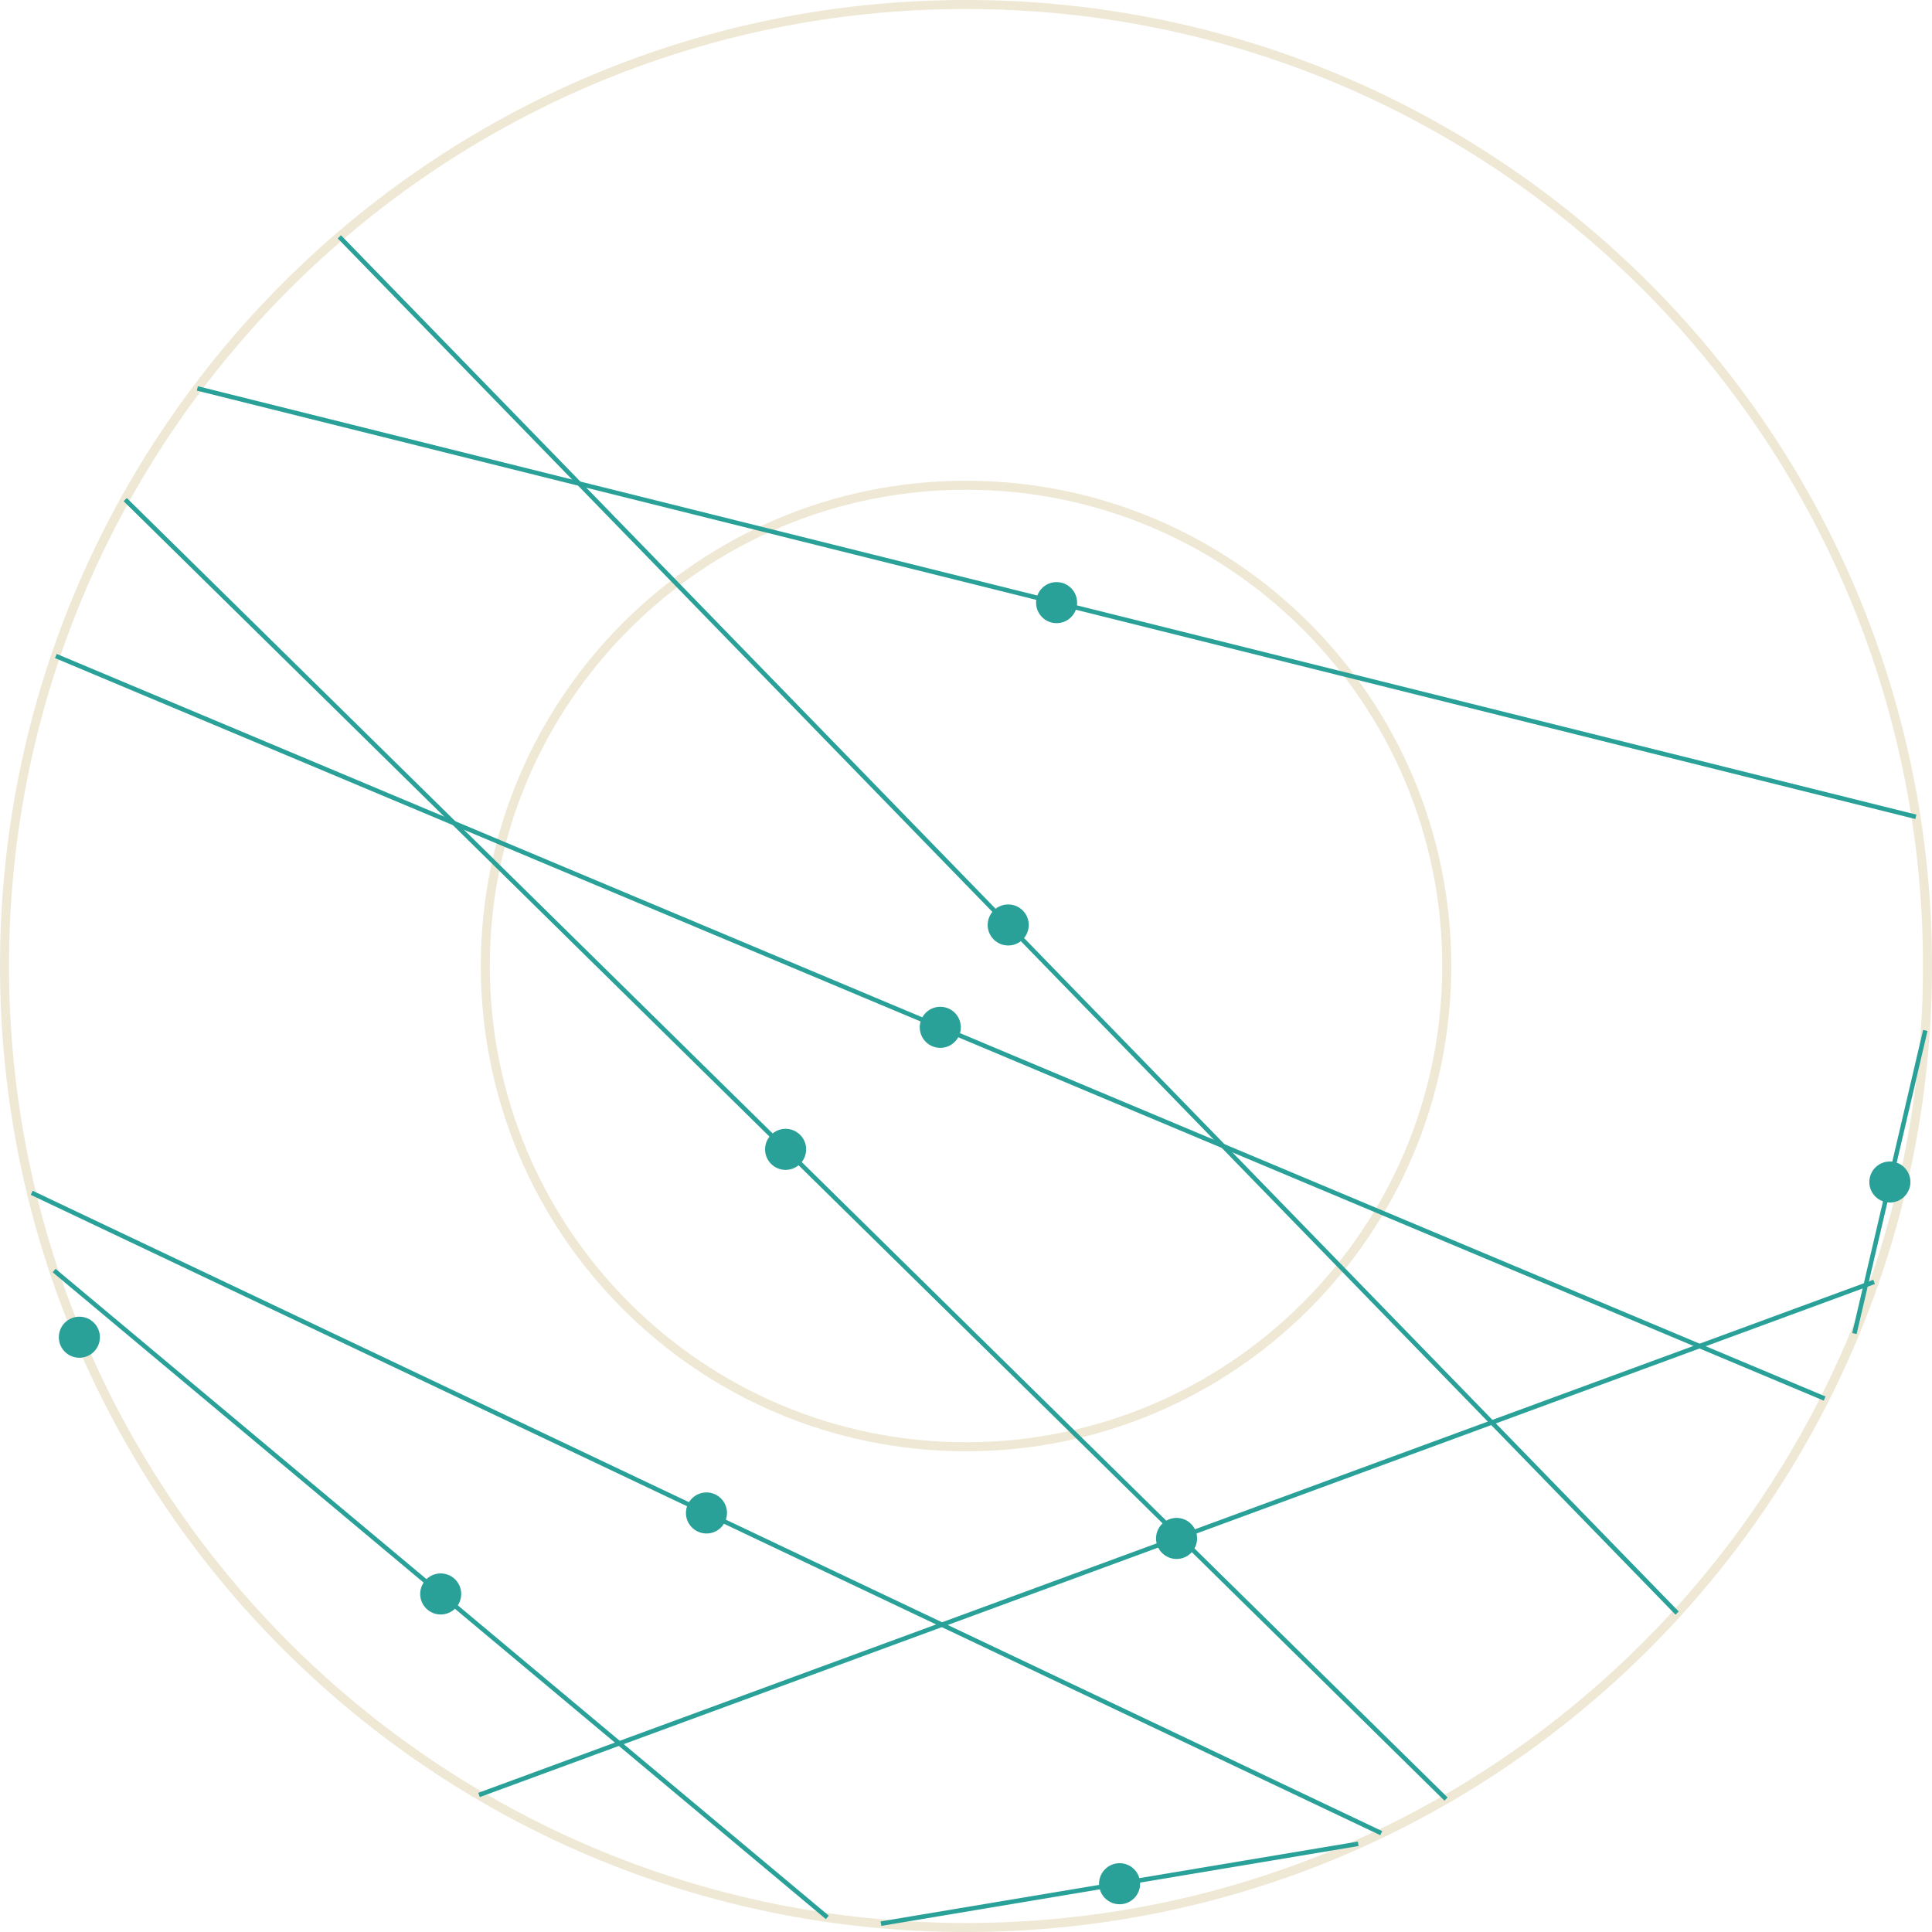
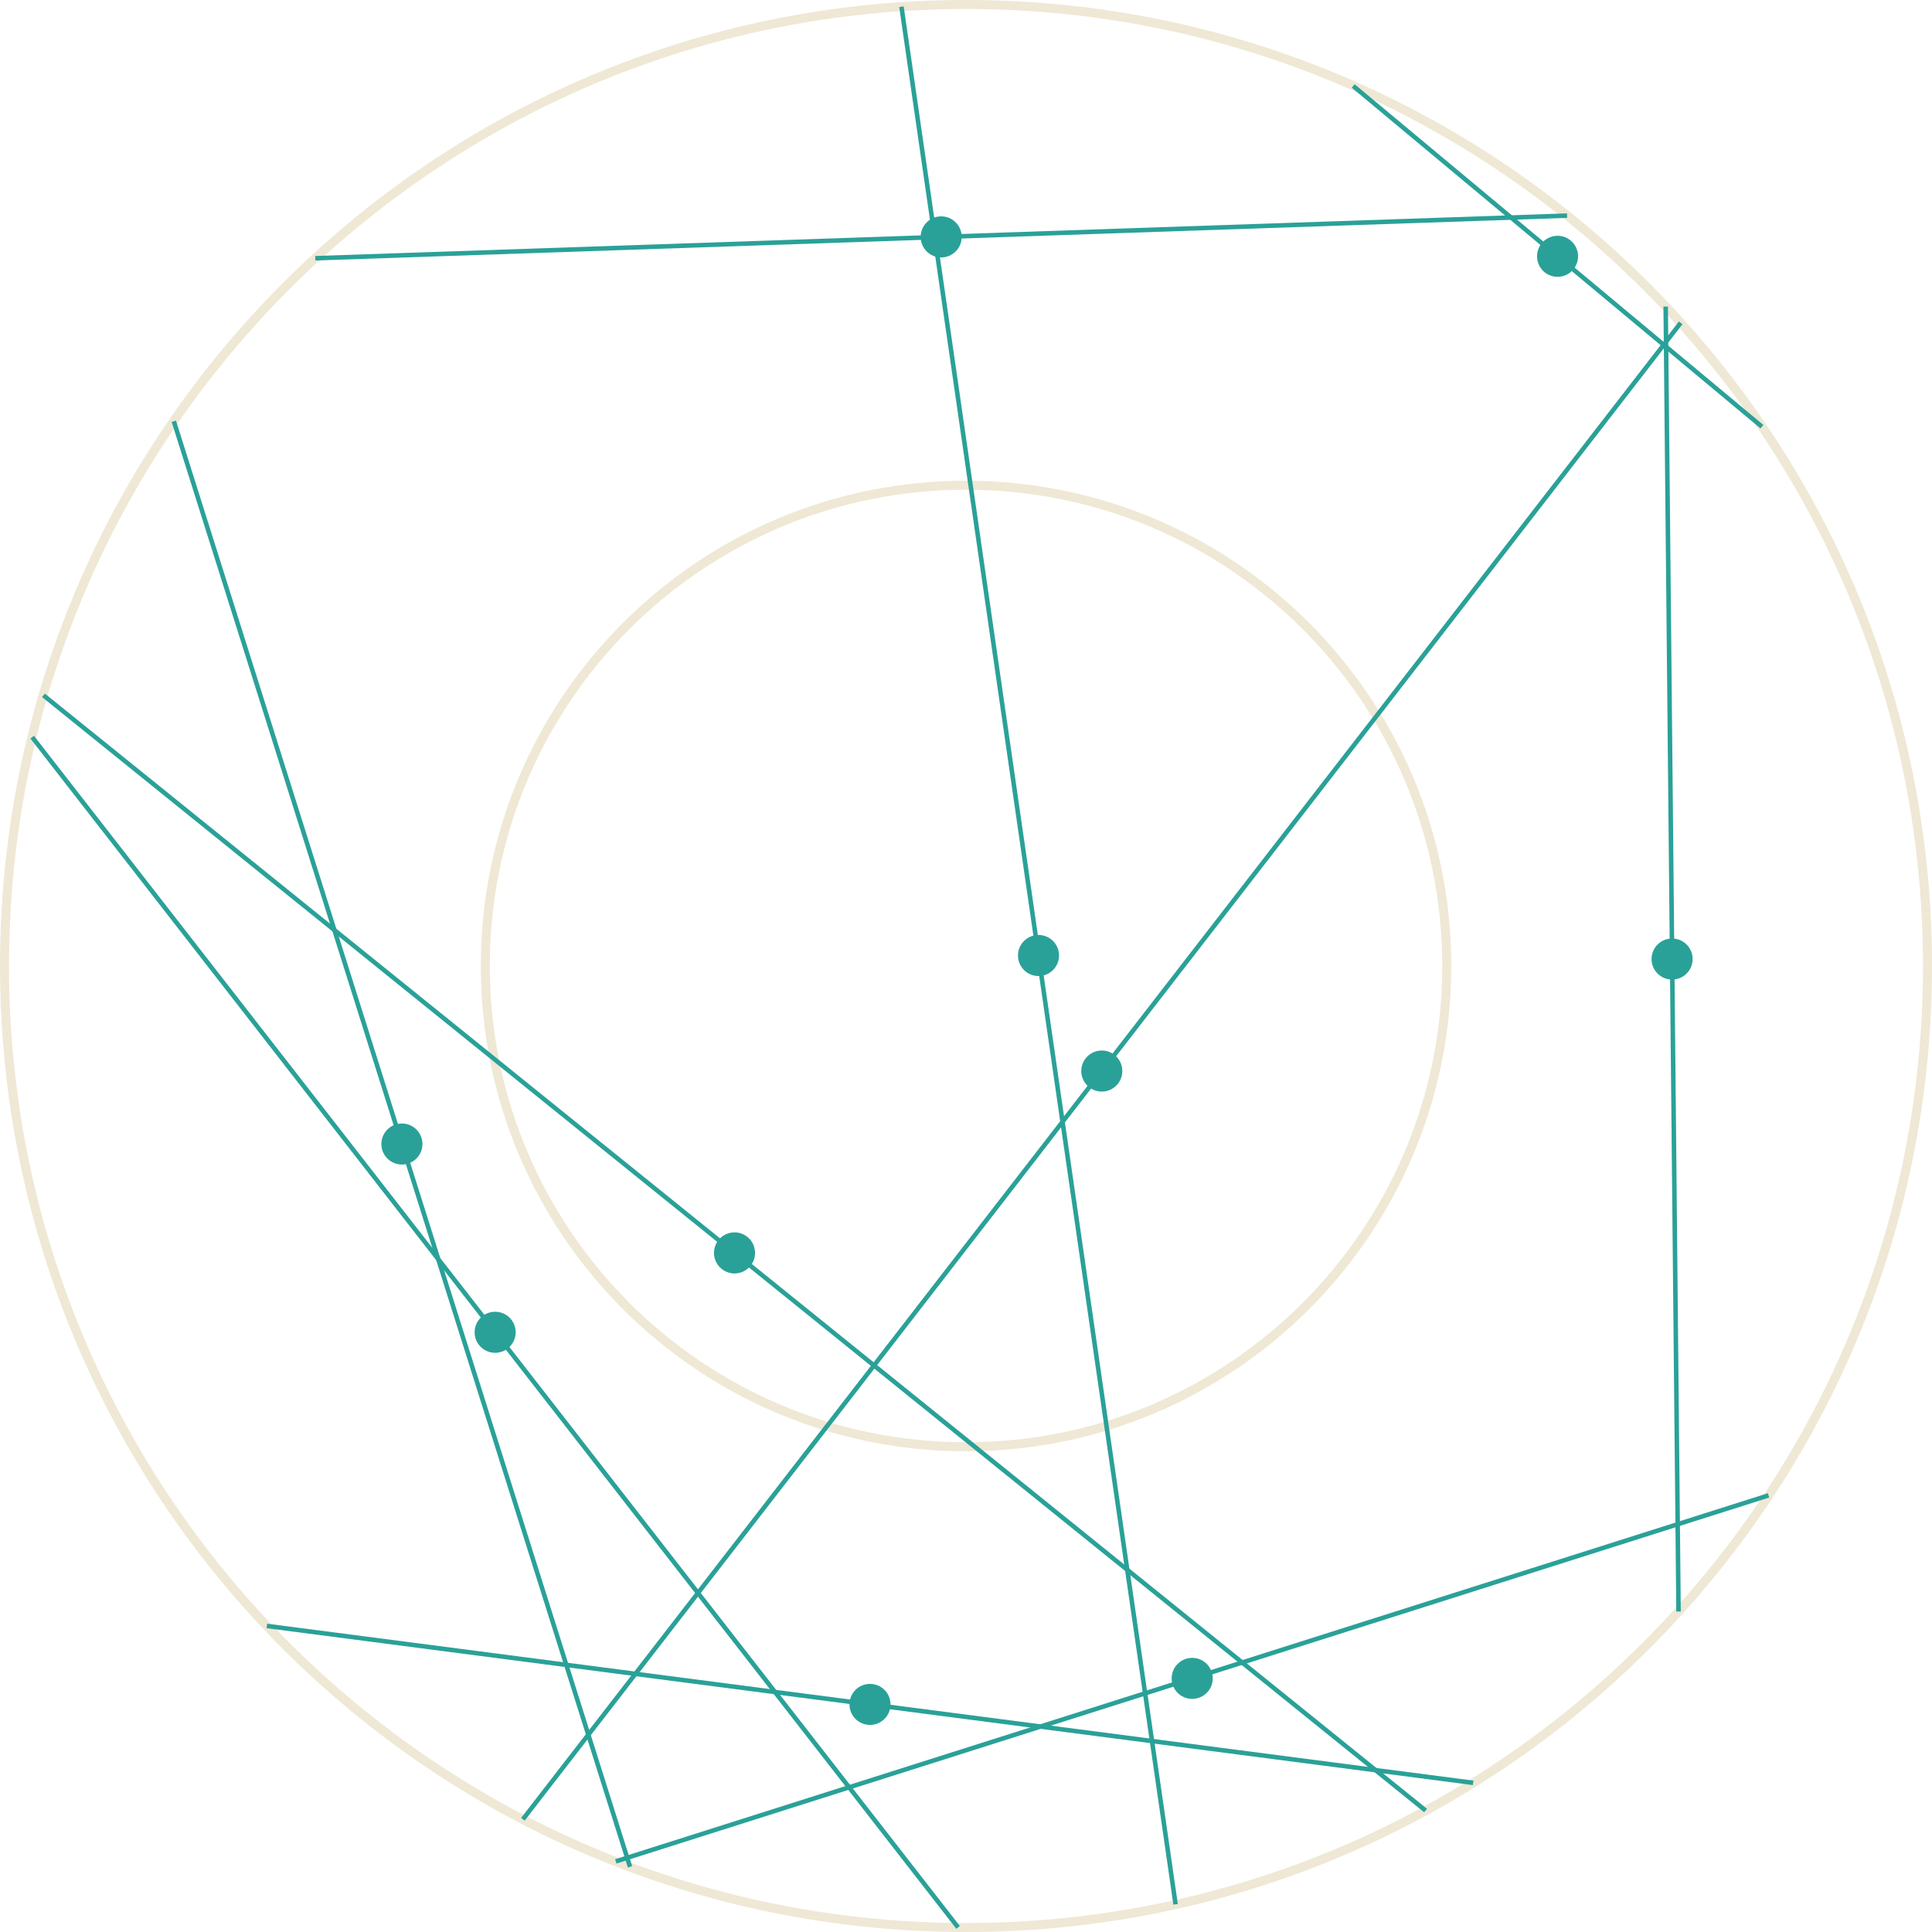
<svg xmlns="http://www.w3.org/2000/svg" version="1.1" width="170.879pt" height="170.879pt" viewBox="148.183 52.801 170.879 170.879">
  <g id="page1">
    <path d="M318.664 138.238C318.664 91.273 280.59 53.199 233.625 53.199C186.656 53.199 148.582 91.273 148.582 138.238C148.582 185.207 186.656 223.281 233.625 223.281C280.59 223.281 318.664 185.207 318.664 138.238Z" stroke="#eee8d5" fill="none" stroke-width=".797" />
    <path d="M276.144 138.238C276.144 114.758 257.109 95.719 233.625 95.719C210.141 95.719 191.106 114.758 191.106 138.238C191.106 161.723 210.141 180.762 233.625 180.762C257.109 180.762 276.144 161.723 276.144 138.238Z" stroke="#eee8d5" fill="none" stroke-width=".797" stroke-miterlimit="10" />
-     <path d="M156.621 171.074C156.621 170.293 155.984 169.656 155.203 169.656C154.418 169.656 153.785 170.293 153.785 171.074C153.785 171.859 154.418 172.492 155.203 172.492C155.984 172.492 156.621 171.859 156.621 171.074Z" fill="#2aa198" />
-     <path d="M156.621 171.074C156.621 170.293 155.984 169.656 155.203 169.656C154.418 169.656 153.785 170.293 153.785 171.074C153.785 171.859 154.418 172.492 155.203 172.492C155.984 172.492 156.621 171.859 156.621 171.074Z" stroke="#2aa198" fill="none" stroke-width=".797" stroke-miterlimit="10" />
-     <path d="M154.539 169.488L155.867 172.66" stroke="#2aa198" fill="none" stroke-width=".399" stroke-miterlimit="10" />
-     <path d="M248.625 219.41C248.625 218.629 247.992 217.992 247.207 217.992C246.426 217.992 245.789 218.629 245.789 219.41C245.789 220.195 246.426 220.828 247.207 220.828C247.992 220.828 248.625 220.195 248.625 219.41Z" fill="#2aa198" />
-     <path d="M248.625 219.41C248.625 218.629 247.992 217.992 247.207 217.992C246.426 217.992 245.789 218.629 245.789 219.41C245.789 220.195 246.426 220.828 247.207 220.828C247.992 220.828 248.625 220.195 248.625 219.41Z" stroke="#2aa198" fill="none" stroke-width=".797" stroke-miterlimit="10" />
-     <path d="M268.312 215.879L226.102 222.941" stroke="#2aa198" fill="none" stroke-width=".399" stroke-miterlimit="10" />
-     <path d="M316.754 157.348C316.754 156.562 316.117 155.93 315.336 155.93C314.551 155.93 313.918 156.562 313.918 157.348C313.918 158.129 314.551 158.762 315.336 158.762C316.117 158.762 316.754 158.129 316.754 157.348Z" fill="#2aa198" />
-     <path d="M316.754 157.348C316.754 156.562 316.117 155.93 315.336 155.93C314.551 155.93 313.918 156.562 313.918 157.348C313.918 158.129 314.551 158.762 315.336 158.762C316.117 158.762 316.754 158.129 316.754 157.348Z" stroke="#2aa198" fill="none" stroke-width=".797" stroke-miterlimit="10" />
-     <path d="M318.469 143.941L312.199 170.75" stroke="#2aa198" fill="none" stroke-width=".399" stroke-miterlimit="10" />
-     <path d="M219.086 154.457C219.086 153.676 218.449 153.039 217.668 153.039C216.883 153.039 216.25 153.676 216.25 154.457C216.25 155.242 216.883 155.875 217.668 155.875C218.449 155.875 219.086 155.242 219.086 154.457Z" fill="#2aa198" />
-     <path d="M219.086 154.457C219.086 153.676 218.449 153.039 217.668 153.039C216.883 153.039 216.25 153.676 216.25 154.457C216.25 155.242 216.883 155.875 217.668 155.875C218.449 155.875 219.086 155.242 219.086 154.457Z" stroke="#2aa198" fill="none" stroke-width=".797" stroke-miterlimit="10" />
-     <path d="M276.078 211.922L159.258 96.992" stroke="#2aa198" fill="none" stroke-width=".399" stroke-miterlimit="10" />
-     <path d="M238.773 134.613C238.773 133.828 238.141 133.195 237.355 133.195C236.574 133.195 235.938 133.828 235.938 134.613C235.938 135.395 236.574 136.027 237.355 136.027C238.141 136.027 238.773 135.395 238.773 134.613Z" fill="#2aa198" />
-     <path d="M238.773 134.613C238.773 133.828 238.141 133.195 237.355 133.195C236.574 133.195 235.938 133.828 235.938 134.613C235.938 135.395 236.574 136.027 237.355 136.027C238.141 136.027 238.773 135.395 238.773 134.613Z" stroke="#2aa198" fill="none" stroke-width=".797" stroke-miterlimit="10" />
-     <path d="M178.199 73.75L296.516 195.473" stroke="#2aa198" fill="none" stroke-width=".399" stroke-miterlimit="10" />
-     <path d="M232.766 143.664C232.766 142.879 232.129 142.246 231.348 142.246C230.563 142.246 229.93 142.879 229.93 143.664C229.93 144.445 230.563 145.082 231.348 145.082C232.129 145.082 232.766 144.445 232.766 143.664Z" fill="#2aa198" />
-     <path d="M232.766 143.664C232.766 142.879 232.129 142.246 231.348 142.246C230.563 142.246 229.93 142.879 229.93 143.664C229.93 144.445 230.563 145.082 231.348 145.082C232.129 145.082 232.766 144.445 232.766 143.664Z" stroke="#2aa198" fill="none" stroke-width=".797" stroke-miterlimit="10" />
-     <path d="M309.566 176.5L153.125 110.824" stroke="#2aa198" fill="none" stroke-width=".399" stroke-miterlimit="10" />
-     <path d="M188.578 193.781C188.578 193 187.945 192.363 187.16 192.363C186.379 192.363 185.746 193 185.746 193.781C185.746 194.566 186.379 195.199 187.16 195.199C187.945 195.199 188.578 194.566 188.578 193.781Z" fill="#2aa198" />
-     <path d="M188.578 193.781C188.578 193 187.945 192.363 187.16 192.363C186.379 192.363 185.746 193 185.746 193.781C185.746 194.566 186.379 195.199 187.16 195.199C187.945 195.199 188.578 194.566 188.578 193.781Z" stroke="#2aa198" fill="none" stroke-width=".797" stroke-miterlimit="10" />
-     <path d="M221.356 222.387L152.969 165.176" stroke="#2aa198" fill="none" stroke-width=".399" stroke-miterlimit="10" />
-     <path d="M243.051 106.102C243.051 105.32 242.418 104.684 241.633 104.684C240.852 104.684 240.219 105.32 240.219 106.102C240.219 106.887 240.852 107.519 241.633 107.519C242.418 107.519 243.051 106.887 243.051 106.102Z" fill="#2aa198" />
-     <path d="M243.051 106.102C243.051 105.32 242.418 104.684 241.633 104.684C240.852 104.684 240.219 105.32 240.219 106.102C240.219 106.887 240.852 107.519 241.633 107.519C242.418 107.519 243.051 106.887 243.051 106.102Z" stroke="#2aa198" fill="none" stroke-width=".797" stroke-miterlimit="10" />
-     <path d="M165.637 87.156L317.633 125.047" stroke="#2aa198" fill="none" stroke-width=".399" stroke-miterlimit="10" />
-     <path d="M212.086 186.617C212.086 185.836 211.453 185.199 210.668 185.199C209.887 185.199 209.25 185.836 209.25 186.617C209.25 187.402 209.887 188.035 210.668 188.035C211.453 188.035 212.086 187.402 212.086 186.617Z" fill="#2aa198" />
-     <path d="M212.086 186.617C212.086 185.836 211.453 185.199 210.668 185.199C209.887 185.199 209.25 185.836 209.25 186.617C209.25 187.402 209.887 188.035 210.668 188.035C211.453 188.035 212.086 187.402 212.086 186.617Z" stroke="#2aa198" fill="none" stroke-width=".797" stroke-miterlimit="10" />
-     <path d="M270.348 214.938L150.988 158.301" stroke="#2aa198" fill="none" stroke-width=".399" stroke-miterlimit="10" />
-     <path d="M253.664 188.871C253.664 188.086 253.027 187.453 252.246 187.453C251.465 187.453 250.828 188.086 250.828 188.871C250.828 189.652 251.465 190.289 252.246 190.289C253.027 190.289 253.664 189.652 253.664 188.871Z" fill="#2aa198" />
-     <path d="M253.664 188.871C253.664 188.086 253.027 187.453 252.246 187.453C251.465 187.453 250.828 188.086 250.828 188.871C250.828 189.652 251.465 190.289 252.246 190.289C253.027 190.289 253.664 189.652 253.664 188.871Z" stroke="#2aa198" fill="none" stroke-width=".797" stroke-miterlimit="10" />
-     <path d="M190.551 211.559L313.941 166.18" stroke="#2aa198" fill="none" stroke-width=".399" stroke-miterlimit="10" />
+     <path d="M287.359 75.469C287.359 74.688 286.727 74.055 285.945 74.055C285.16 74.055 284.527 74.688 284.527 75.469C284.527 76.254 285.16 76.887 285.945 76.887C286.727 76.887 287.359 76.254 287.359 75.469Z" fill="#2aa198" />
+     <path d="M287.359 75.469C287.359 74.688 286.727 74.055 285.945 74.055C285.16 74.055 284.527 74.688 284.527 75.469C284.527 76.254 285.16 76.887 285.945 76.887C286.727 76.887 287.359 76.254 287.359 75.469Z" stroke="#2aa198" fill="none" stroke-width=".797" stroke-miterlimit="10" />
+     <path d="M267.867 60.402L304.019 90.539" stroke="#2aa198" fill="none" stroke-width=".399" stroke-miterlimit="10" />
+     <path d="M247.051 147.531C247.051 146.75 246.418 146.113 245.633 146.113C244.852 146.113 244.215 146.75 244.215 147.531C244.215 148.312 244.852 148.949 245.633 148.949C246.418 148.949 247.051 148.312 247.051 147.531Z" fill="#2aa198" />
+     <path d="M247.051 147.531C247.051 146.75 246.418 146.113 245.633 146.113C244.852 146.113 244.215 146.75 244.215 147.531C244.215 148.312 244.852 148.949 245.633 148.949C246.418 148.949 247.051 148.312 247.051 147.531Z" stroke="#2aa198" fill="none" stroke-width=".797" stroke-miterlimit="10" />
+     <path d="M194.434 213.707L296.836 81.356" stroke="#2aa198" fill="none" stroke-width=".399" stroke-miterlimit="10" />
+     <path d="M193.394 170.637C193.394 169.852 192.762 169.219 191.977 169.219C191.195 169.219 190.559 169.852 190.559 170.637C190.559 171.418 191.195 172.055 191.977 172.055C192.762 172.055 193.394 171.418 193.394 170.637Z" fill="#2aa198" />
+     <path d="M193.394 170.637C193.394 169.852 192.762 169.219 191.977 169.219C191.195 169.219 190.559 169.852 190.559 170.637C190.559 171.418 191.195 172.055 191.977 172.055C192.762 172.055 193.394 171.418 193.394 170.637Z" stroke="#2aa198" fill="none" stroke-width=".797" stroke-miterlimit="10" />
+     <path d="M151.031 118L232.922 223.273" stroke="#2aa198" fill="none" stroke-width=".399" stroke-miterlimit="10" />
+     <path d="M226.547 203.551C226.547 202.766 225.914 202.133 225.129 202.133C224.348 202.133 223.715 202.766 223.715 203.551C223.715 204.332 224.348 204.965 225.129 204.965C225.914 204.965 226.547 204.332 226.547 203.551Z" fill="#2aa198" />
+     <path d="M226.547 203.551C226.547 202.766 225.914 202.133 225.129 202.133C224.348 202.133 223.715 202.766 223.715 203.551C223.715 204.332 224.348 204.965 225.129 204.965C225.914 204.965 226.547 204.332 226.547 203.551Z" stroke="#2aa198" fill="none" stroke-width=".797" stroke-miterlimit="10" />
+     <path d="M171.785 196.609L278.477 210.488" stroke="#2aa198" fill="none" stroke-width=".399" stroke-miterlimit="10" />
+     <path d="M241.453 137.312C241.453 136.531 240.82 135.895 240.035 135.895C239.254 135.895 238.617 136.531 238.617 137.312C238.617 138.098 239.254 138.73 240.035 138.73C240.82 138.73 241.453 138.098 241.453 137.312Z" fill="#2aa198" />
+     <path d="M241.453 137.312C241.453 136.531 240.82 135.895 240.035 135.895C239.254 135.895 238.617 136.531 238.617 137.312C238.617 138.098 239.254 138.73 240.035 138.73C240.82 138.73 241.453 138.098 241.453 137.312Z" stroke="#2aa198" fill="none" stroke-width=".797" stroke-miterlimit="10" />
+     <path d="M252.16 221.231L227.914 53.395" stroke="#2aa198" fill="none" stroke-width=".399" stroke-miterlimit="10" />
+     <path d="M185.148 153.988C185.148 153.203 184.512 152.57 183.731 152.57C182.949 152.57 182.312 153.203 182.312 153.988C182.312 154.769 182.949 155.402 183.731 155.402C184.512 155.402 185.148 154.769 185.148 153.988Z" fill="#2aa198" />
+     <path d="M185.148 153.988C185.148 153.203 184.512 152.57 183.731 152.57C182.949 152.57 182.312 153.203 182.312 153.988C182.312 154.769 182.949 155.402 183.731 155.402C184.512 155.402 185.148 154.769 185.148 153.988Z" stroke="#2aa198" fill="none" stroke-width=".797" stroke-miterlimit="10" />
+     <path d="M203.906 217.914L163.555 90.059" stroke="#2aa198" fill="none" stroke-width=".399" stroke-miterlimit="10" />
+     <path d="M232.844 73.754C232.844 72.973 232.211 72.336 231.43 72.336C230.645 72.336 230.012 72.973 230.012 73.754C230.012 74.539 230.645 75.172 231.43 75.172C232.211 75.172 232.844 74.539 232.844 73.754Z" fill="#2aa198" />
+     <path d="M232.844 73.754C232.844 72.973 232.211 72.336 231.43 72.336C230.645 72.336 230.012 72.973 230.012 73.754C230.012 74.539 230.645 75.172 231.43 75.172C232.211 75.172 232.844 74.539 232.844 73.754Z" stroke="#2aa198" fill="none" stroke-width=".797" stroke-miterlimit="10" />
+     <path d="M176.07 75.641L286.785 71.871" stroke="#2aa198" fill="none" stroke-width=".399" stroke-miterlimit="10" />
+     <path d="M255.047 201.25C255.047 200.465 254.41 199.832 253.629 199.832C252.844 199.832 252.211 200.465 252.211 201.25C252.211 202.031 252.844 202.664 253.629 202.664C254.41 202.664 255.047 202.031 255.047 201.25Z" fill="#2aa198" />
+     <path d="M255.047 201.25C255.047 200.465 254.41 199.832 253.629 199.832C252.844 199.832 252.211 200.465 252.211 201.25C252.211 202.031 252.844 202.664 253.629 202.664C254.41 202.664 255.047 202.031 255.047 201.25Z" stroke="#2aa198" fill="none" stroke-width=".797" stroke-miterlimit="10" />
+     <path d="M304.606 185.062L202.648 217.434" stroke="#2aa198" fill="none" stroke-width=".399" stroke-miterlimit="10" />
+     <path d="M297.492 137.625C297.492 136.844 296.859 136.207 296.074 136.207C295.293 136.207 294.656 136.844 294.656 137.625C294.656 138.41 295.293 139.043 296.074 139.043C296.859 139.043 297.492 138.41 297.492 137.625Z" fill="#2aa198" />
+     <path d="M297.492 137.625C297.492 136.844 296.859 136.207 296.074 136.207C295.293 136.207 294.656 136.844 294.656 137.625C294.656 138.41 295.293 139.043 296.074 139.043C296.859 139.043 297.492 138.41 297.492 137.625Z" stroke="#2aa198" fill="none" stroke-width=".797" stroke-miterlimit="10" />
+     <path d="M296.644 195.336L295.508 79.918" stroke="#2aa198" fill="none" stroke-width=".399" stroke-miterlimit="10" />
+     <path d="M214.566 163.617C214.566 162.832 213.934 162.199 213.148 162.199C212.367 162.199 211.731 162.832 211.731 163.617C211.731 164.398 212.367 165.035 213.148 165.035C213.934 165.035 214.566 164.398 214.566 163.617Z" fill="#2aa198" />
+     <path d="M214.566 163.617C214.566 162.832 213.934 162.199 213.148 162.199C212.367 162.199 211.731 162.832 211.731 163.617C211.731 164.398 212.367 165.035 213.148 165.035C213.934 165.035 214.566 164.398 214.566 163.617Z" stroke="#2aa198" fill="none" stroke-width=".797" stroke-miterlimit="10" />
+     <path d="M274.269 212.934L152.027 114.301" stroke="#2aa198" fill="none" stroke-width=".399" stroke-miterlimit="10" />
  </g>
</svg>
